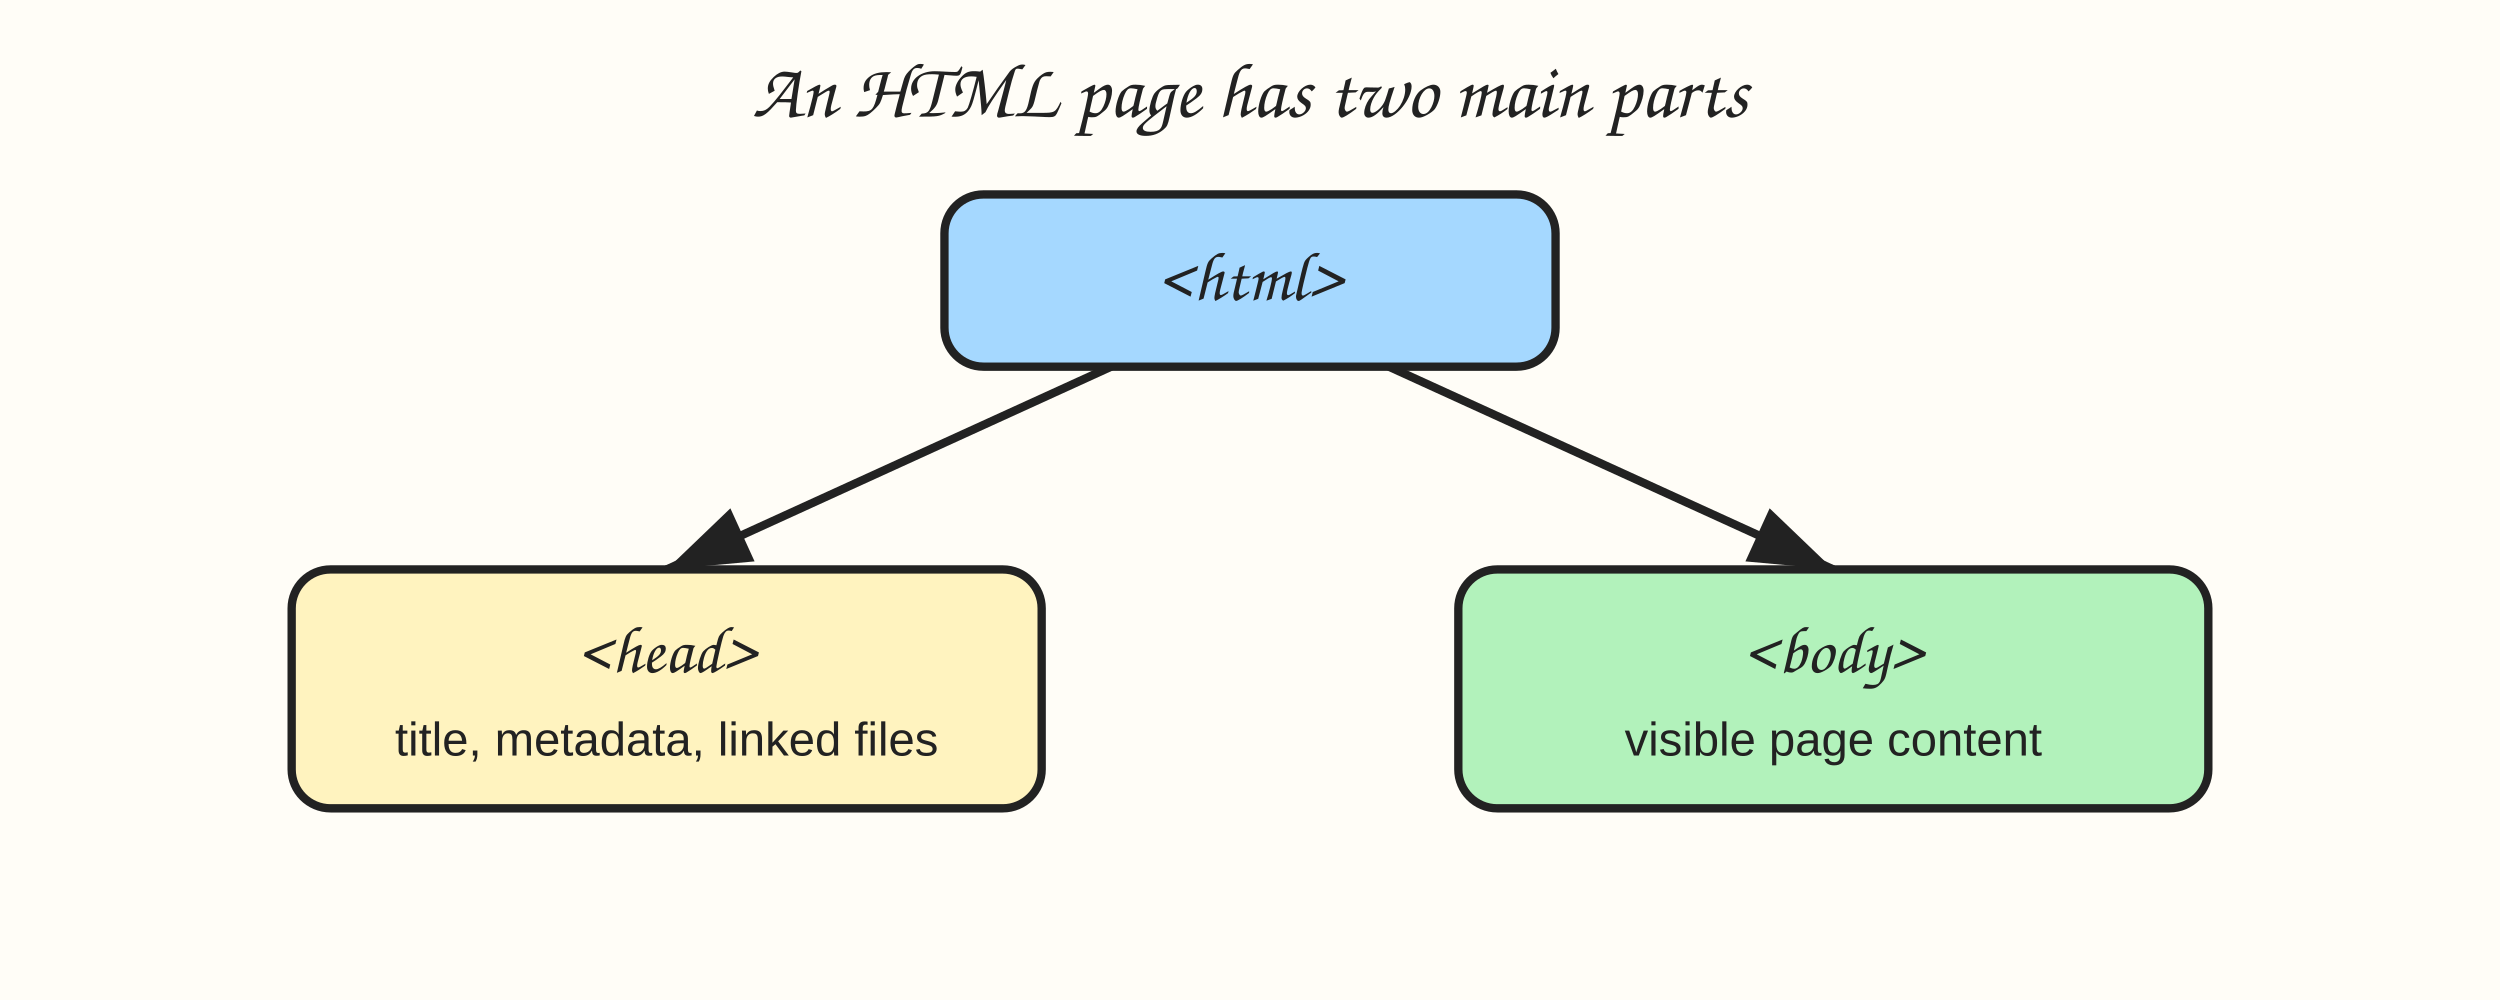
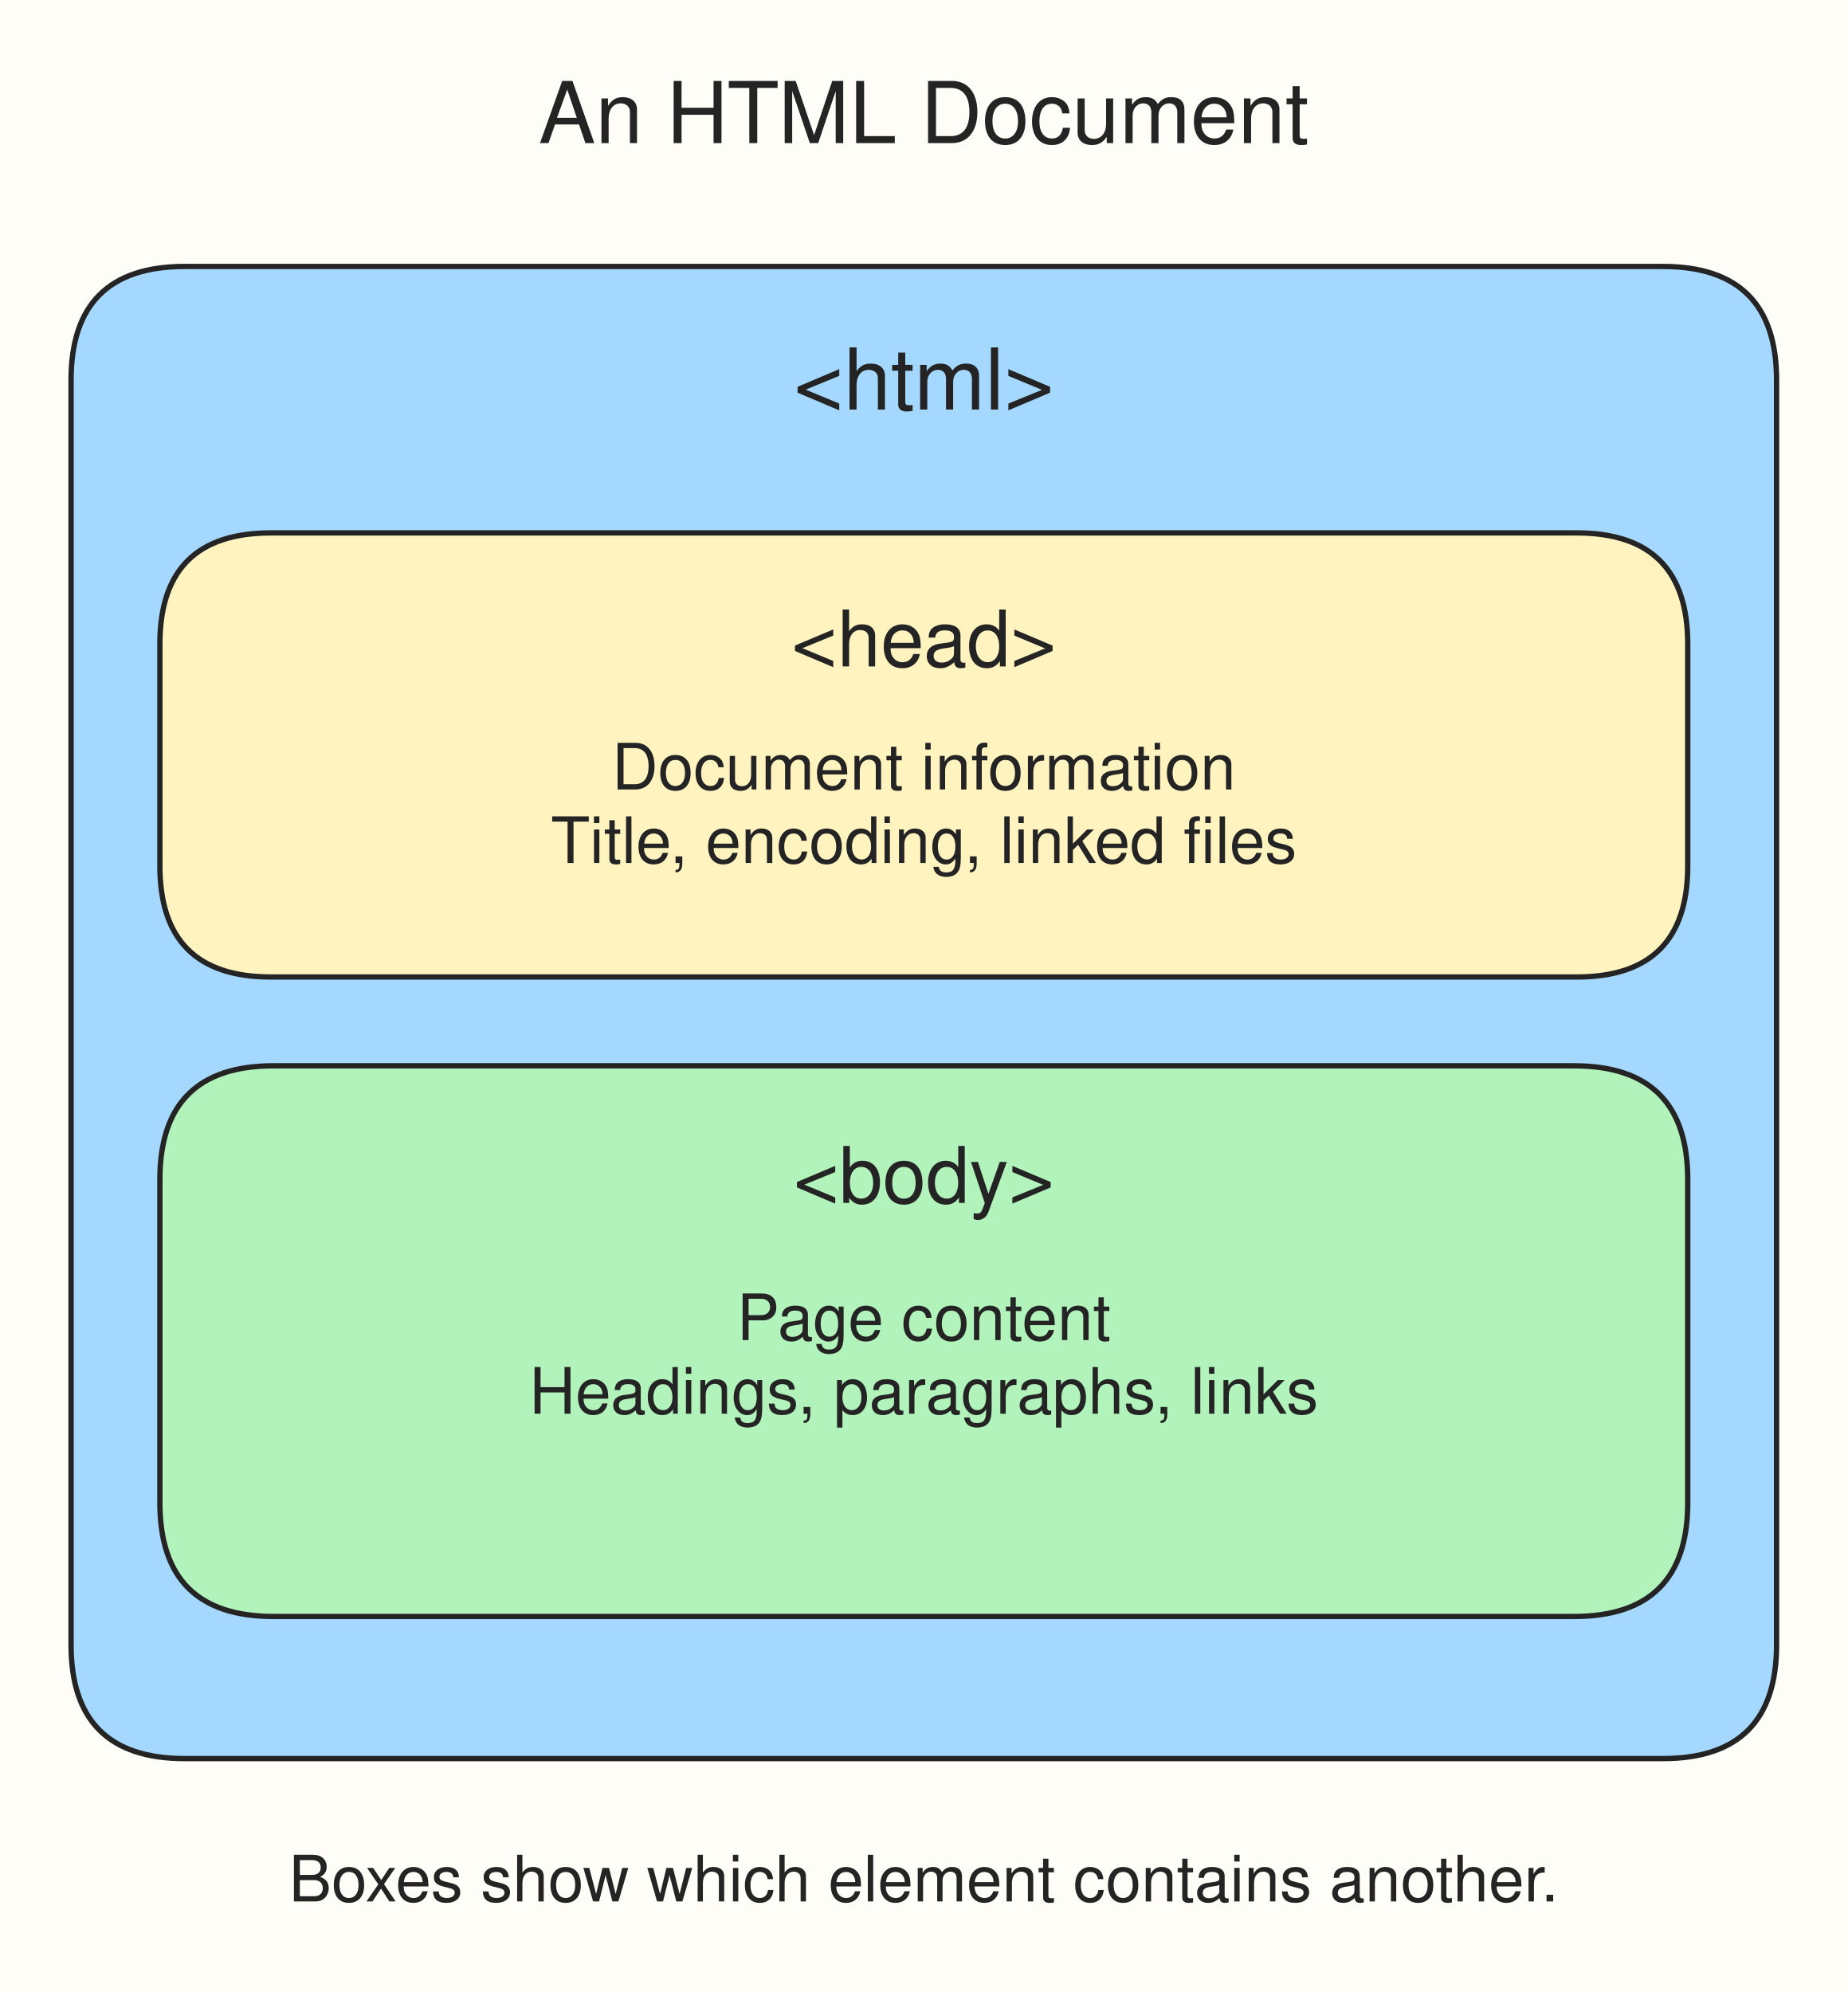
- <svg xmlns="http://www.w3.org/2000/svg" width="900" height="360" viewBox="0 0 900 360" role="img" aria-labelledby="title desc">
-   <rect width="900" height="360" fill="#fffdf7" />
-   <text x="450" y="42" text-anchor="middle" font-family="Comic Sans MS, cursive" font-size="28" fill="#222">An HTML page has two main parts</text>
-   <rect x="340" y="70" width="220" height="62" rx="14" fill="#a5d8ff" stroke="#222" stroke-width="3" />
-   <text x="450" y="108" text-anchor="middle" font-family="Comic Sans MS, cursive" font-size="25" fill="#222">&lt;html&gt;</text>
+ <svg xmlns="http://www.w3.org/2000/svg" version="1.1" viewBox="0 0 520 560.7" width="520" height="560.7" role="img" aria-labelledby="figure-title figure-desc">
  <defs>
-     <marker id="arrowhead" markerWidth="10" markerHeight="7" refX="10" refY="3.5" orient="auto" markerUnits="strokeWidth">
-       <path d="M0,0 L10,3.5 L0,7 Z" fill="#222" />
-     </marker>
+     <style class="style-fonts">
+       </style>
  </defs>
-   <path d="M400 132 L240 205" stroke="#222" stroke-width="3" fill="none" marker-end="url(#arrowhead)" />
-   <path d="M500 132 L660 205" stroke="#222" stroke-width="3" fill="none" marker-end="url(#arrowhead)" />
-   <rect x="105" y="205" width="270" height="86" rx="14" fill="#fff3bf" stroke="#222" stroke-width="3" />
-   <text x="240" y="242" text-anchor="middle" font-family="Comic Sans MS, cursive" font-size="24" fill="#222">&lt;head&gt;</text>
-   <text x="240" y="272" text-anchor="middle" font-family="Arial, sans-serif" font-size="17" fill="#222">title, metadata, linked files</text>
-   <rect x="525" y="205" width="270" height="86" rx="14" fill="#b2f2bb" stroke="#222" stroke-width="3" />
-   <text x="660" y="242" text-anchor="middle" font-family="Comic Sans MS, cursive" font-size="24" fill="#222">&lt;body&gt;</text>
-   <text x="660" y="272" text-anchor="middle" font-family="Arial, sans-serif" font-size="17" fill="#222">visible page content</text>
+   <rect x="0" y="0" width="520" height="560.7" fill="#fffdf7" />
+   <g transform="translate(151.2969 20) rotate(0 108.7031 13.8)">
+     <text x="108.703" y="20.28" font-family="Helvetica, Segoe UI Emoji" font-size="24px" fill="#242424" text-anchor="middle" style="white-space: pre;" direction="ltr" dominant-baseline="alphabetic">An HTML Document</text>
+   </g>
+   <g stroke-linecap="round" transform="translate(20 75) rotate(0 240 210)">
+     <path d="M32 0 C166.12 0, 300.24 0, 448 0 C469.33 0, 480 10.67, 480 32 C480 130.4, 480 228.8, 480 388 C480 409.33, 469.33 420, 448 420 C326.2 420, 204.41 420, 32 420 C10.67 420, 0 409.33, 0 388 C0 262.19, 0 136.39, 0 32 C0 10.67, 10.67 0, 32 0" stroke="none" stroke-width="0" fill="#a5d8ff" />
+     <path d="M32 0 C122.92 0, 213.84 0, 448 0 M32 0 C197.66 0, 363.32 0, 448 0 M448 0 C469.33 0, 480 10.67, 480 32 M448 0 C469.33 0, 480 10.67, 480 32 M480 32 C480 148.09, 480 264.18, 480 388 M480 32 C480 145.52, 480 259.04, 480 388 M480 388 C480 409.33, 469.33 420, 448 420 M480 388 C480 409.33, 469.33 420, 448 420 M448 420 C281.7 420, 115.4 420, 32 420 M448 420 C308.94 420, 169.88 420, 32 420 M32 420 C10.67 420, 0 409.33, 0 388 M32 420 C10.67 420, 0 409.33, 0 388 M0 388 C0 263, 0 138.01, 0 32 M0 388 C0 275.93, 0 163.85, 0 32 M0 32 C0 10.67, 10.67 0, 32 0 M0 32 C0 10.67, 10.67 0, 32 0" stroke="#242424" stroke-width="1.5" fill="none" />
+   </g>
+   <g transform="translate(223.3145 95) rotate(0 36.68555 13.8)">
+     <text x="36.686" y="20.28" font-family="Helvetica, Segoe UI Emoji" font-size="24px" fill="#242424" text-anchor="middle" style="white-space: pre;" direction="ltr" dominant-baseline="alphabetic">&lt;html&gt;</text>
+   </g>
+   <g stroke-linecap="round" transform="translate(45 150) rotate(0 215 62.5)">
+     <path d="M31.25 0 C111.93 0, 192.61 0, 398.75 0 C419.58 0, 430 10.42, 430 31.25 C430 56.13, 430 81.01, 430 93.75 C430 114.58, 419.58 125, 398.75 125 C301.19 125, 203.64 125, 31.25 125 C10.42 125, 0 114.58, 0 93.75 C0 77.18, 0 60.61, 0 31.25 C0 10.42, 10.42 0, 31.25 0" stroke="none" stroke-width="0" fill="#fff3bf" />
+     <path d="M31.25 0 C157.27 0, 283.29 0, 398.75 0 M31.25 0 C144.31 0, 257.36 0, 398.75 0 M398.75 0 C419.58 0, 430 10.42, 430 31.25 M398.75 0 C419.58 0, 430 10.42, 430 31.25 M430 31.25 C430 51.61, 430 71.97, 430 93.75 M430 31.25 C430 49.13, 430 67, 430 93.75 M430 93.75 C430 114.58, 419.58 125, 398.75 125 M430 93.75 C430 114.58, 419.58 125, 398.75 125 M398.75 125 C286.48 125, 174.21 125, 31.25 125 M398.75 125 C275.03 125, 151.31 125, 31.25 125 M31.25 125 C10.42 125, 0 114.58, 0 93.75 M31.25 125 C10.42 125, 0 114.58, 0 93.75 M0 93.75 C0 77.45, 0 61.15, 0 31.25 M0 93.75 C0 78.69, 0 63.63, 0 31.25 M0 31.25 C0 10.42, 10.42 0, 31.25 0 M0 31.25 C0 10.42, 10.42 0, 31.25 0" stroke="#242424" stroke-width="1.5" fill="none" />
+   </g>
+   <g transform="translate(222.6816 169) rotate(0 37.31836 12.65)">
+     <text x="37.318" y="18.59" font-family="Helvetica, Segoe UI Emoji" font-size="22px" fill="#242424" text-anchor="middle" style="white-space: pre;" direction="ltr" dominant-baseline="alphabetic">&lt;head&gt;</text>
+   </g>
+   <g transform="translate(154.7729 207) rotate(0 105.2271 20.7)">
+     <text x="105.227" y="15.21" font-family="Helvetica, Segoe UI Emoji" font-size="18px" fill="#242424" text-anchor="middle" style="white-space: pre;" direction="ltr" dominant-baseline="alphabetic">Document information</text>
+     <text x="105.227" y="35.91" font-family="Helvetica, Segoe UI Emoji" font-size="18px" fill="#242424" text-anchor="middle" style="white-space: pre;" direction="ltr" dominant-baseline="alphabetic">Title, encoding, linked files</text>
+   </g>
+   <g stroke-linecap="round" transform="translate(45 300) rotate(0 215 77.5)">
+     <path d="M32 0 C113.23 0, 194.46 0, 398 0 C419.33 0, 430 10.67, 430 32 C430 64.18, 430 96.36, 430 123 C430 144.33, 419.33 155, 398 155 C310.45 155, 222.9 155, 32 155 C10.67 155, 0 144.33, 0 123 C0 91.08, 0 59.17, 0 32 C0 10.67, 10.67 0, 32 0" stroke="none" stroke-width="0" fill="#b2f2bb" />
+     <path d="M32 0 C157.74 0, 283.49 0, 398 0 M32 0 C118.15 0, 204.3 0, 398 0 M398 0 C419.33 0, 430 10.67, 430 32 M398 0 C419.33 0, 430 10.67, 430 32 M430 32 C430 57.63, 430 83.26, 430 123 M430 32 C430 55.52, 430 79.03, 430 123 M430 123 C430 144.33, 419.33 155, 398 155 M430 123 C430 144.33, 419.33 155, 398 155 M398 155 C319.6 155, 241.21 155, 32 155 M398 155 C289.23 155, 180.46 155, 32 155 M32 155 C10.67 155, 0 144.33, 0 123 M32 155 C10.67 155, 0 144.33, 0 123 M0 123 C0 91.68, 0 60.37, 0 32 M0 123 C0 94.88, 0 66.77, 0 32 M0 32 C0 10.67, 10.67 0, 32 0 M0 32 C0 10.67, 10.67 0, 32 0" stroke="#242424" stroke-width="1.5" fill="none" />
+   </g>
+   <g transform="translate(223.2993 320) rotate(0 36.70068 12.65)">
+     <text x="36.701" y="18.59" font-family="Helvetica, Segoe UI Emoji" font-size="22px" fill="#242424" text-anchor="middle" style="white-space: pre;" direction="ltr" dominant-baseline="alphabetic">&lt;body&gt;</text>
+   </g>
+   <g transform="translate(148.436 362) rotate(0 111.564 20.7)">
+     <text x="111.564" y="15.21" font-family="Helvetica, Segoe UI Emoji" font-size="18px" fill="#242424" text-anchor="middle" style="white-space: pre;" direction="ltr" dominant-baseline="alphabetic">Page content</text>
+     <text x="111.564" y="35.91" font-family="Helvetica, Segoe UI Emoji" font-size="18px" fill="#242424" text-anchor="middle" style="white-space: pre;" direction="ltr" dominant-baseline="alphabetic">Headings, paragraphs, links</text>
+   </g>
+   <g transform="translate(80.39111 520) rotate(0 179.6089 10.35)">
+     <text x="179.609" y="15.21" font-family="Helvetica, Segoe UI Emoji" font-size="18px" fill="#242424" text-anchor="middle" style="white-space: pre;" direction="ltr" dominant-baseline="alphabetic">Boxes show which element contains another.</text>
+   </g>
</svg>
